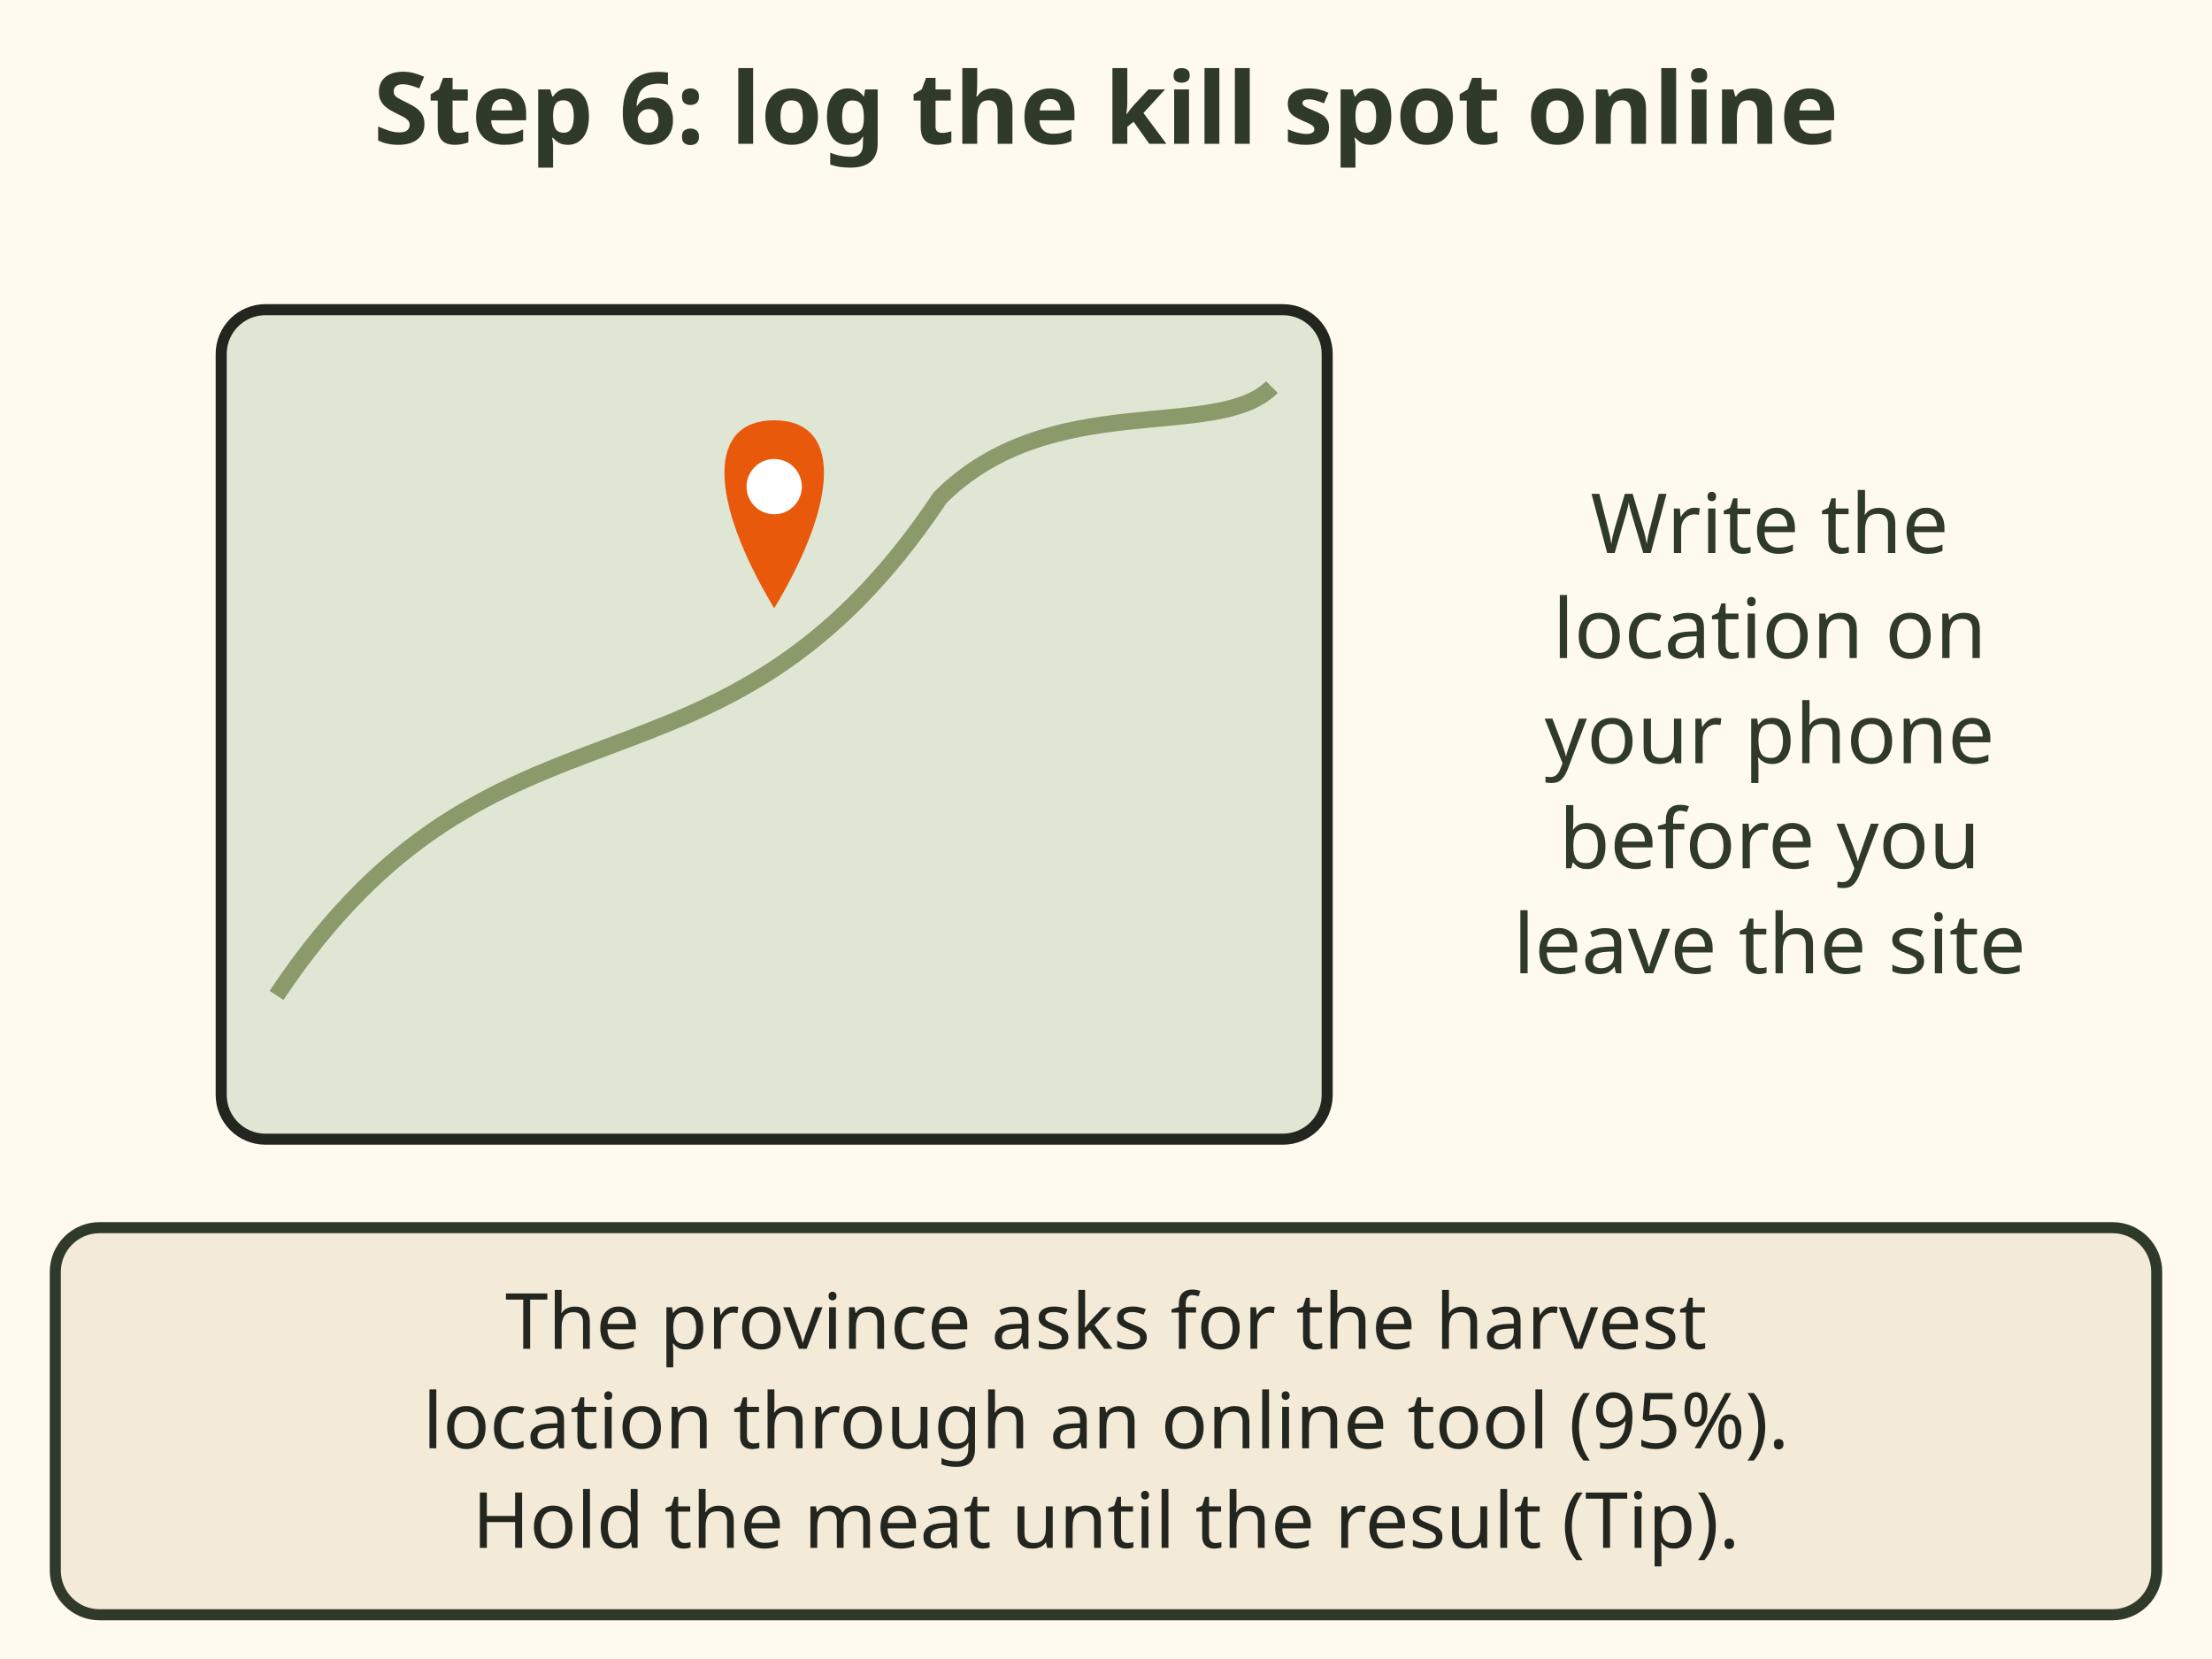
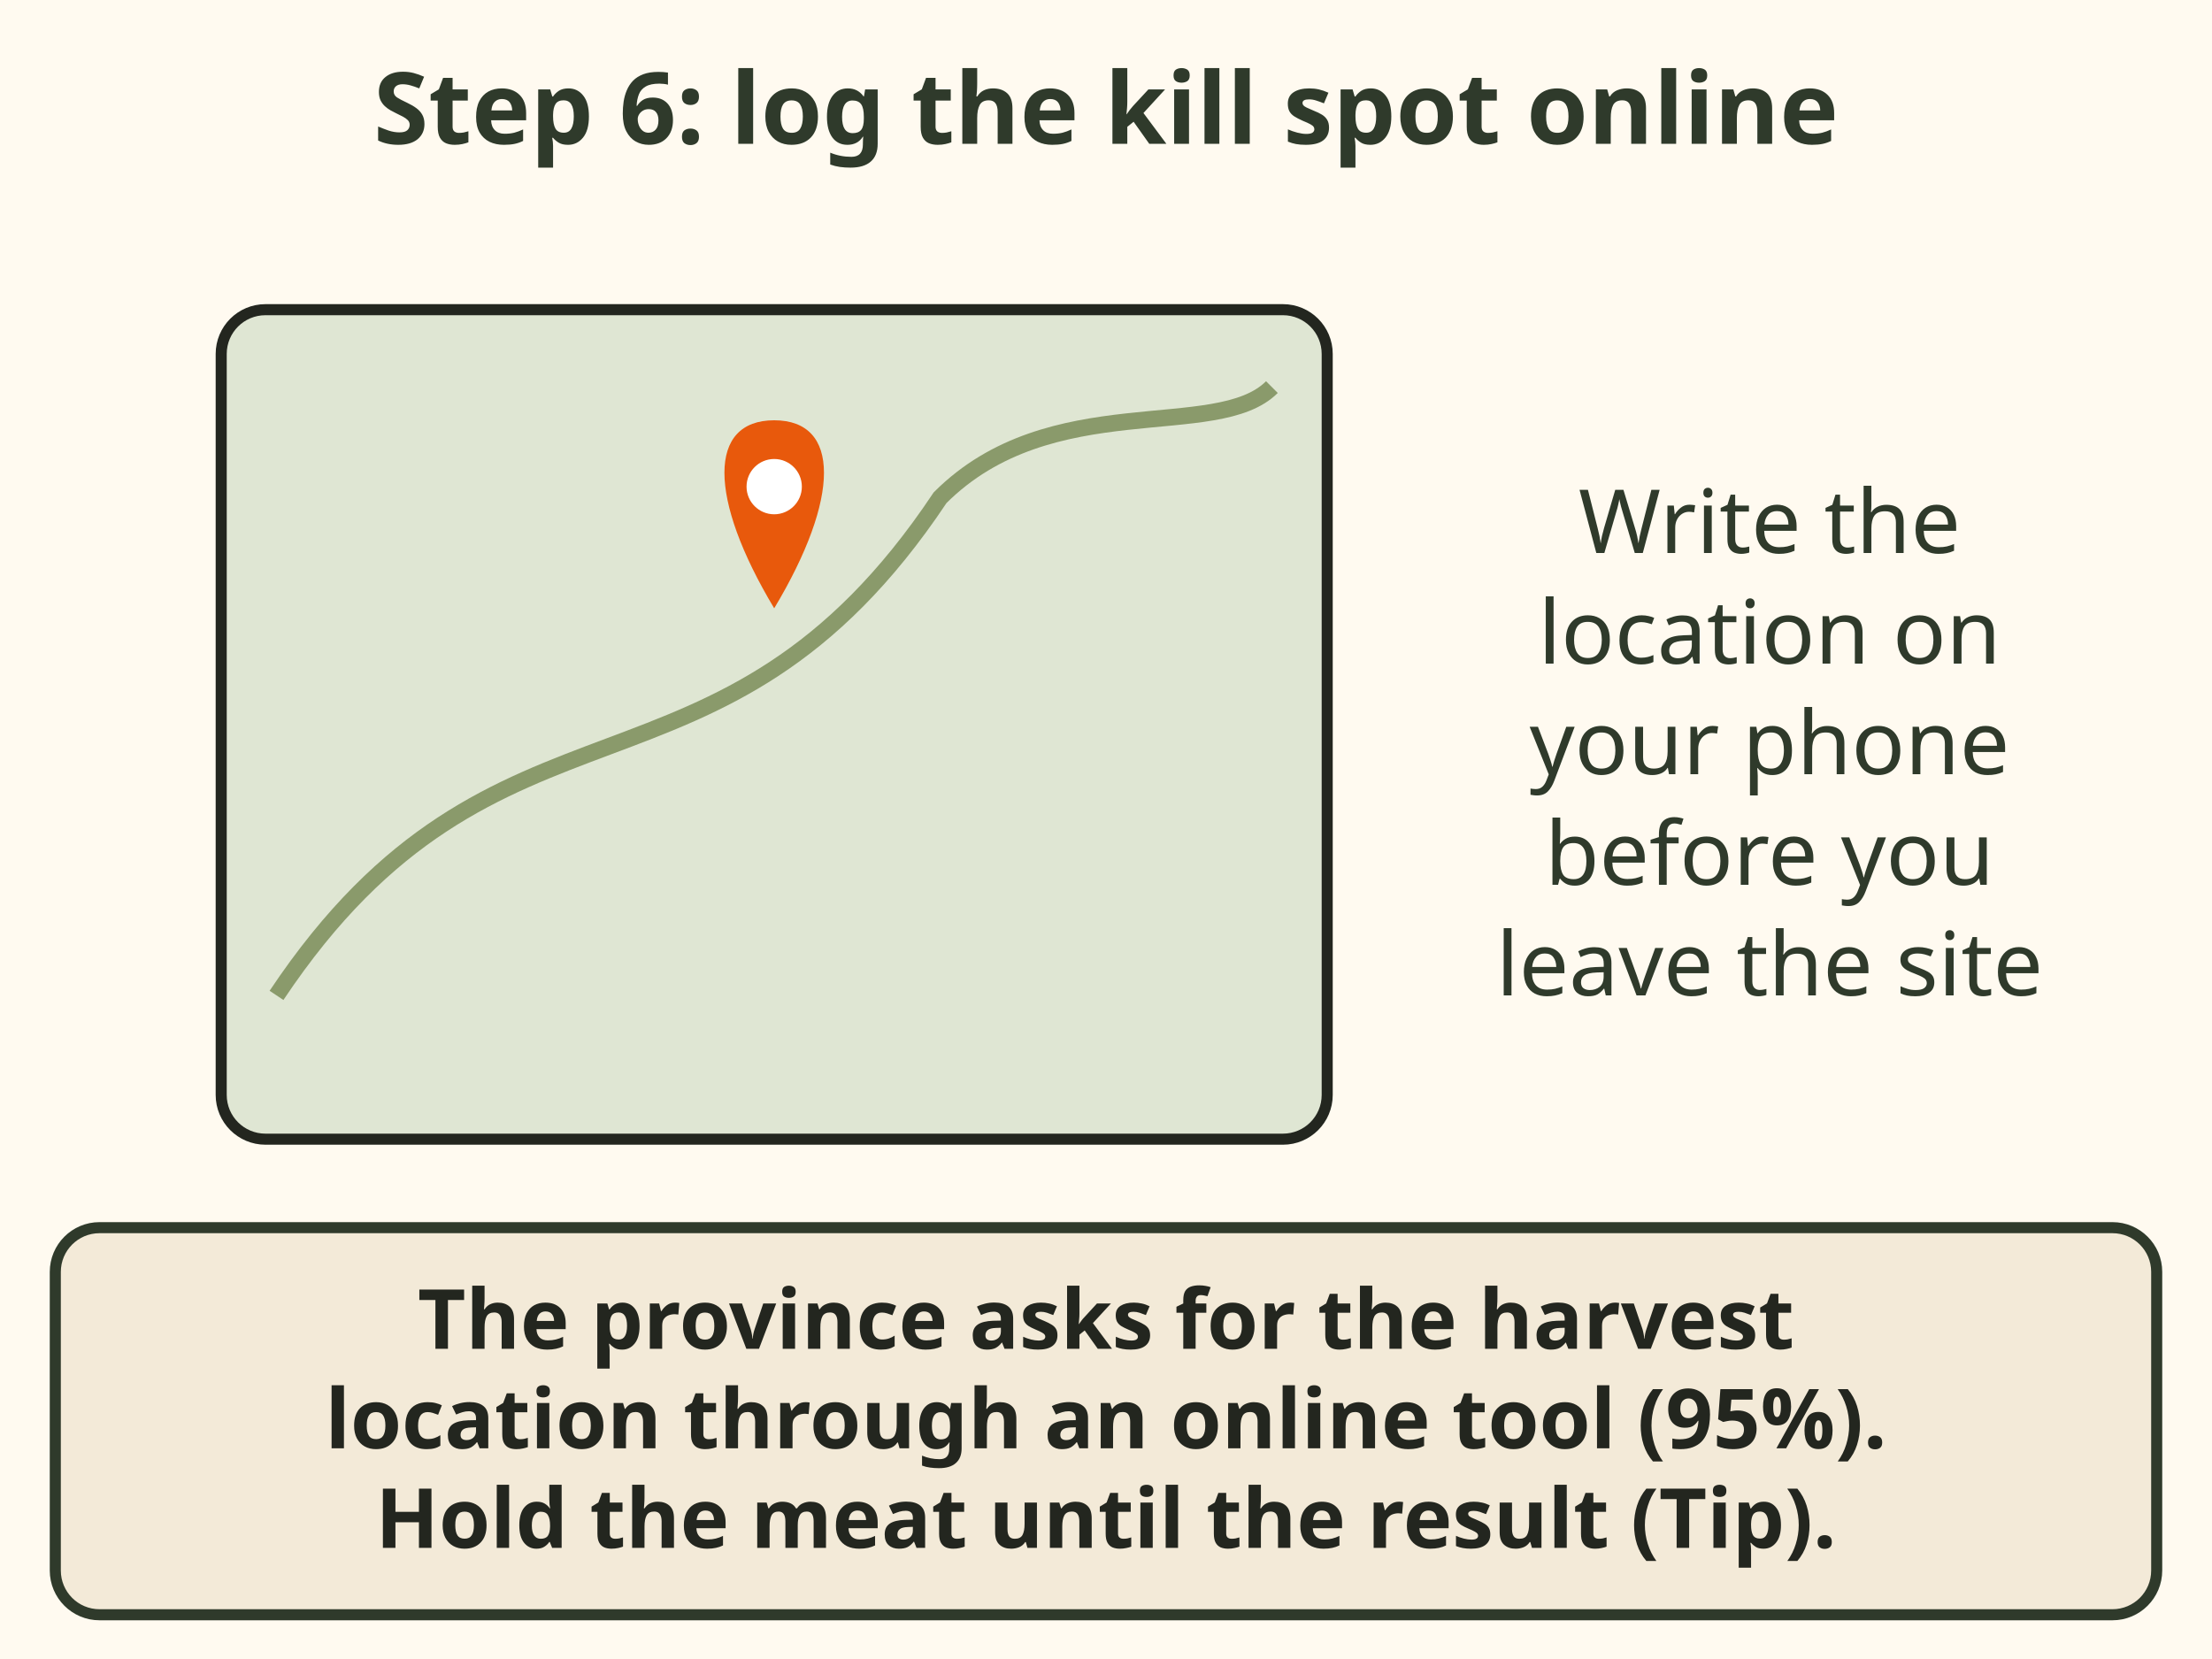
<svg xmlns="http://www.w3.org/2000/svg" viewBox="0 0 400 300" role="img" aria-label="Step 6: submit the harvest location online. Write the location on your phone before you leave the kill site. The province asks for it through an online tool, 95 percent. Hold the meat in the freezer until the result comes back, a tip." font-family="sans-serif">
  <rect x="0" y="0" width="400" height="300" fill="#fffaf0" />
  <text x="200.0" y="26" font-size="18" fill="#2f3a2b" text-anchor="middle" font-weight="bold">Step 6: log the kill spot online</text>
  <rect x="40" y="56" width="200" height="150" rx="8" fill="#dfe6d3" stroke="#23261f" stroke-width="2" />
  <path d="M50 180 C90 120 130 150 170 90 C190 70 220 80 230 70" stroke="#8a9a6b" stroke-width="3" fill="none" />
  <path d="M140 110 c-12 -20 -12 -34 0 -34 c12 0 12 14 0 34 Z" fill="#e8590c" />
  <circle cx="140" cy="88" r="5" fill="#fff" />
-   <text x="320" y="100" font-size="15" fill="#2f3a2b" text-anchor="middle">Write the</text>
-   <text x="320" y="119" font-size="15" fill="#2f3a2b" text-anchor="middle">location on</text>
-   <text x="320" y="138" font-size="15" fill="#2f3a2b" text-anchor="middle">your phone</text>
-   <text x="320" y="157" font-size="15" fill="#2f3a2b" text-anchor="middle">before you</text>
-   <text x="320" y="176" font-size="15" fill="#2f3a2b" text-anchor="middle">leave the site</text>
+   <text x="320" y="100" font-size="16" fill="#2f3a2b" text-anchor="middle">Write the</text>
+   <text x="320" y="120" font-size="16" fill="#2f3a2b" text-anchor="middle">location on</text>
+   <text x="320" y="140" font-size="16" fill="#2f3a2b" text-anchor="middle">your phone</text>
+   <text x="320" y="160" font-size="16" fill="#2f3a2b" text-anchor="middle">before you</text>
+   <text x="320" y="180" font-size="16" fill="#2f3a2b" text-anchor="middle">leave the site</text>
  <rect x="10" y="222" width="380" height="70" rx="8" fill="#f3ead8" stroke="#2f3a2b" stroke-width="2" />
-   <text x="200.0" y="243.9" font-size="14" fill="#23261f" text-anchor="middle">The province asks for the harvest</text>
-   <text x="200.0" y="261.9" font-size="14" fill="#23261f" text-anchor="middle">location through an online tool (95%).</text>
-   <text x="200.0" y="279.9" font-size="14" fill="#23261f" text-anchor="middle">Hold the meat until the result (Tip).</text>
+   <text font-weight="bold" x="200.0" y="243.9" font-size="15" fill="#23261f" text-anchor="middle">The province asks for the harvest</text>
+   <text font-weight="bold" x="200.0" y="261.9" font-size="15" fill="#23261f" text-anchor="middle">location through an online tool (95%).</text>
+   <text font-weight="bold" x="200.0" y="279.9" font-size="15" fill="#23261f" text-anchor="middle">Hold the meat until the result (Tip).</text>
</svg>
